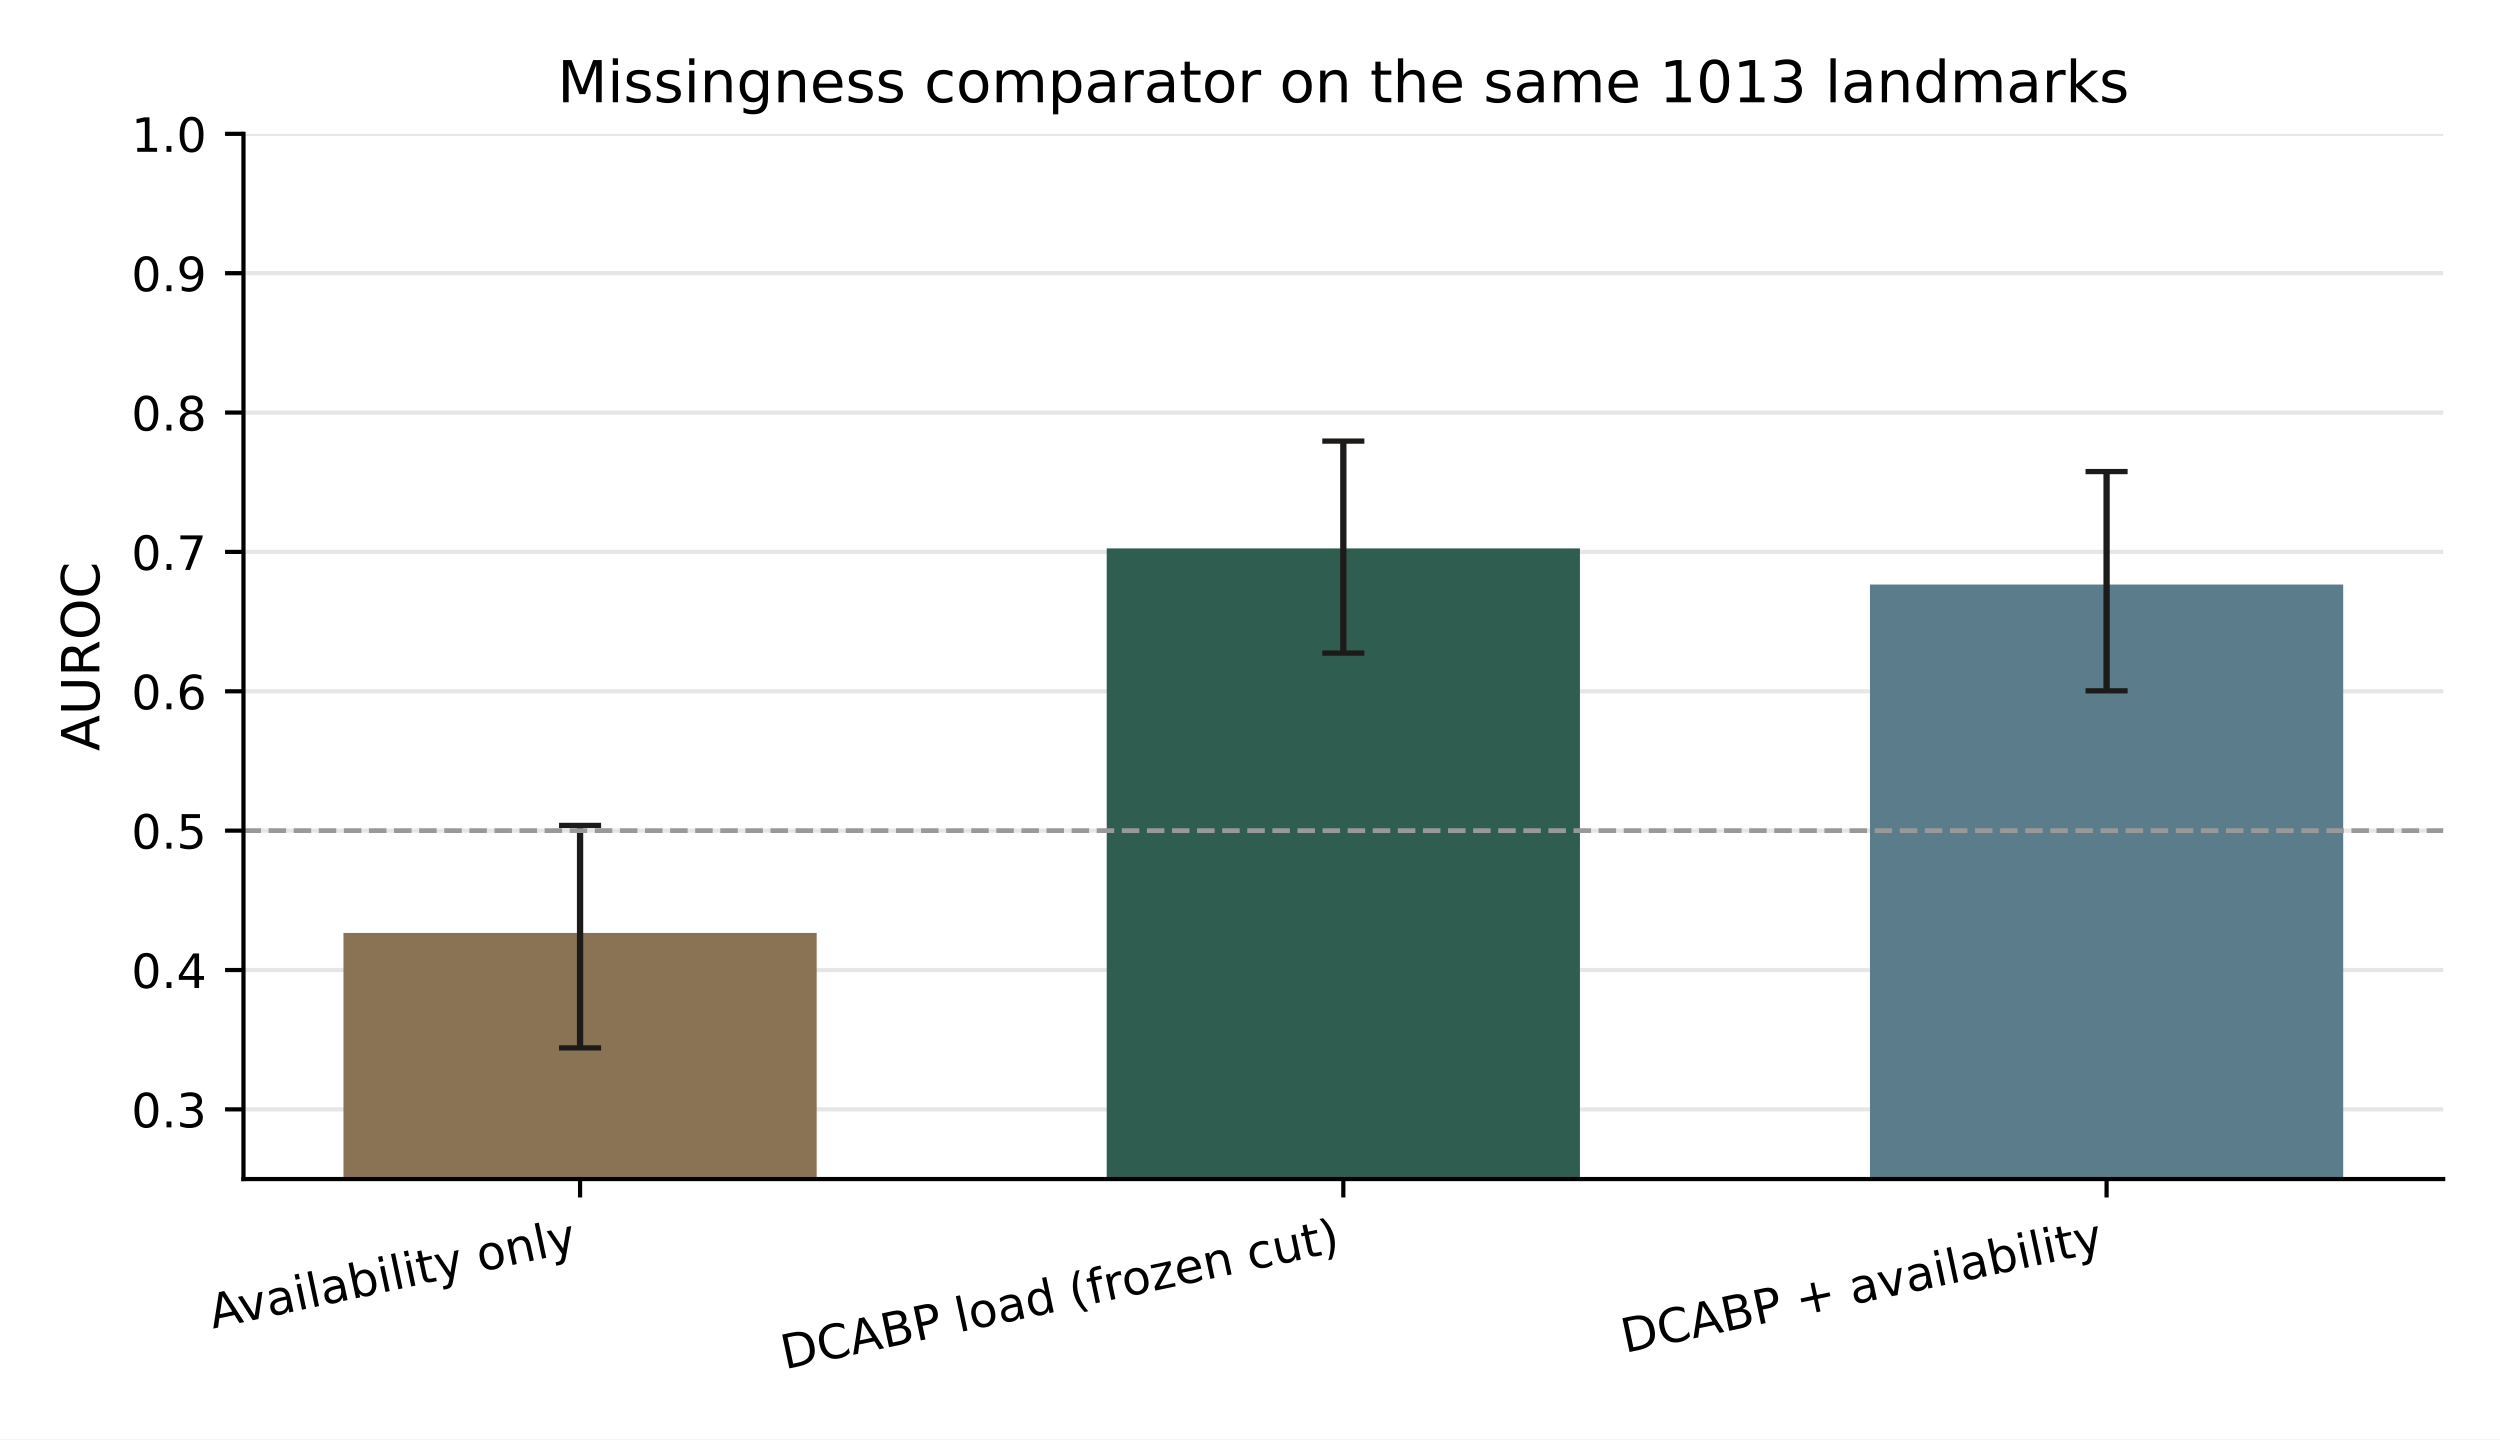
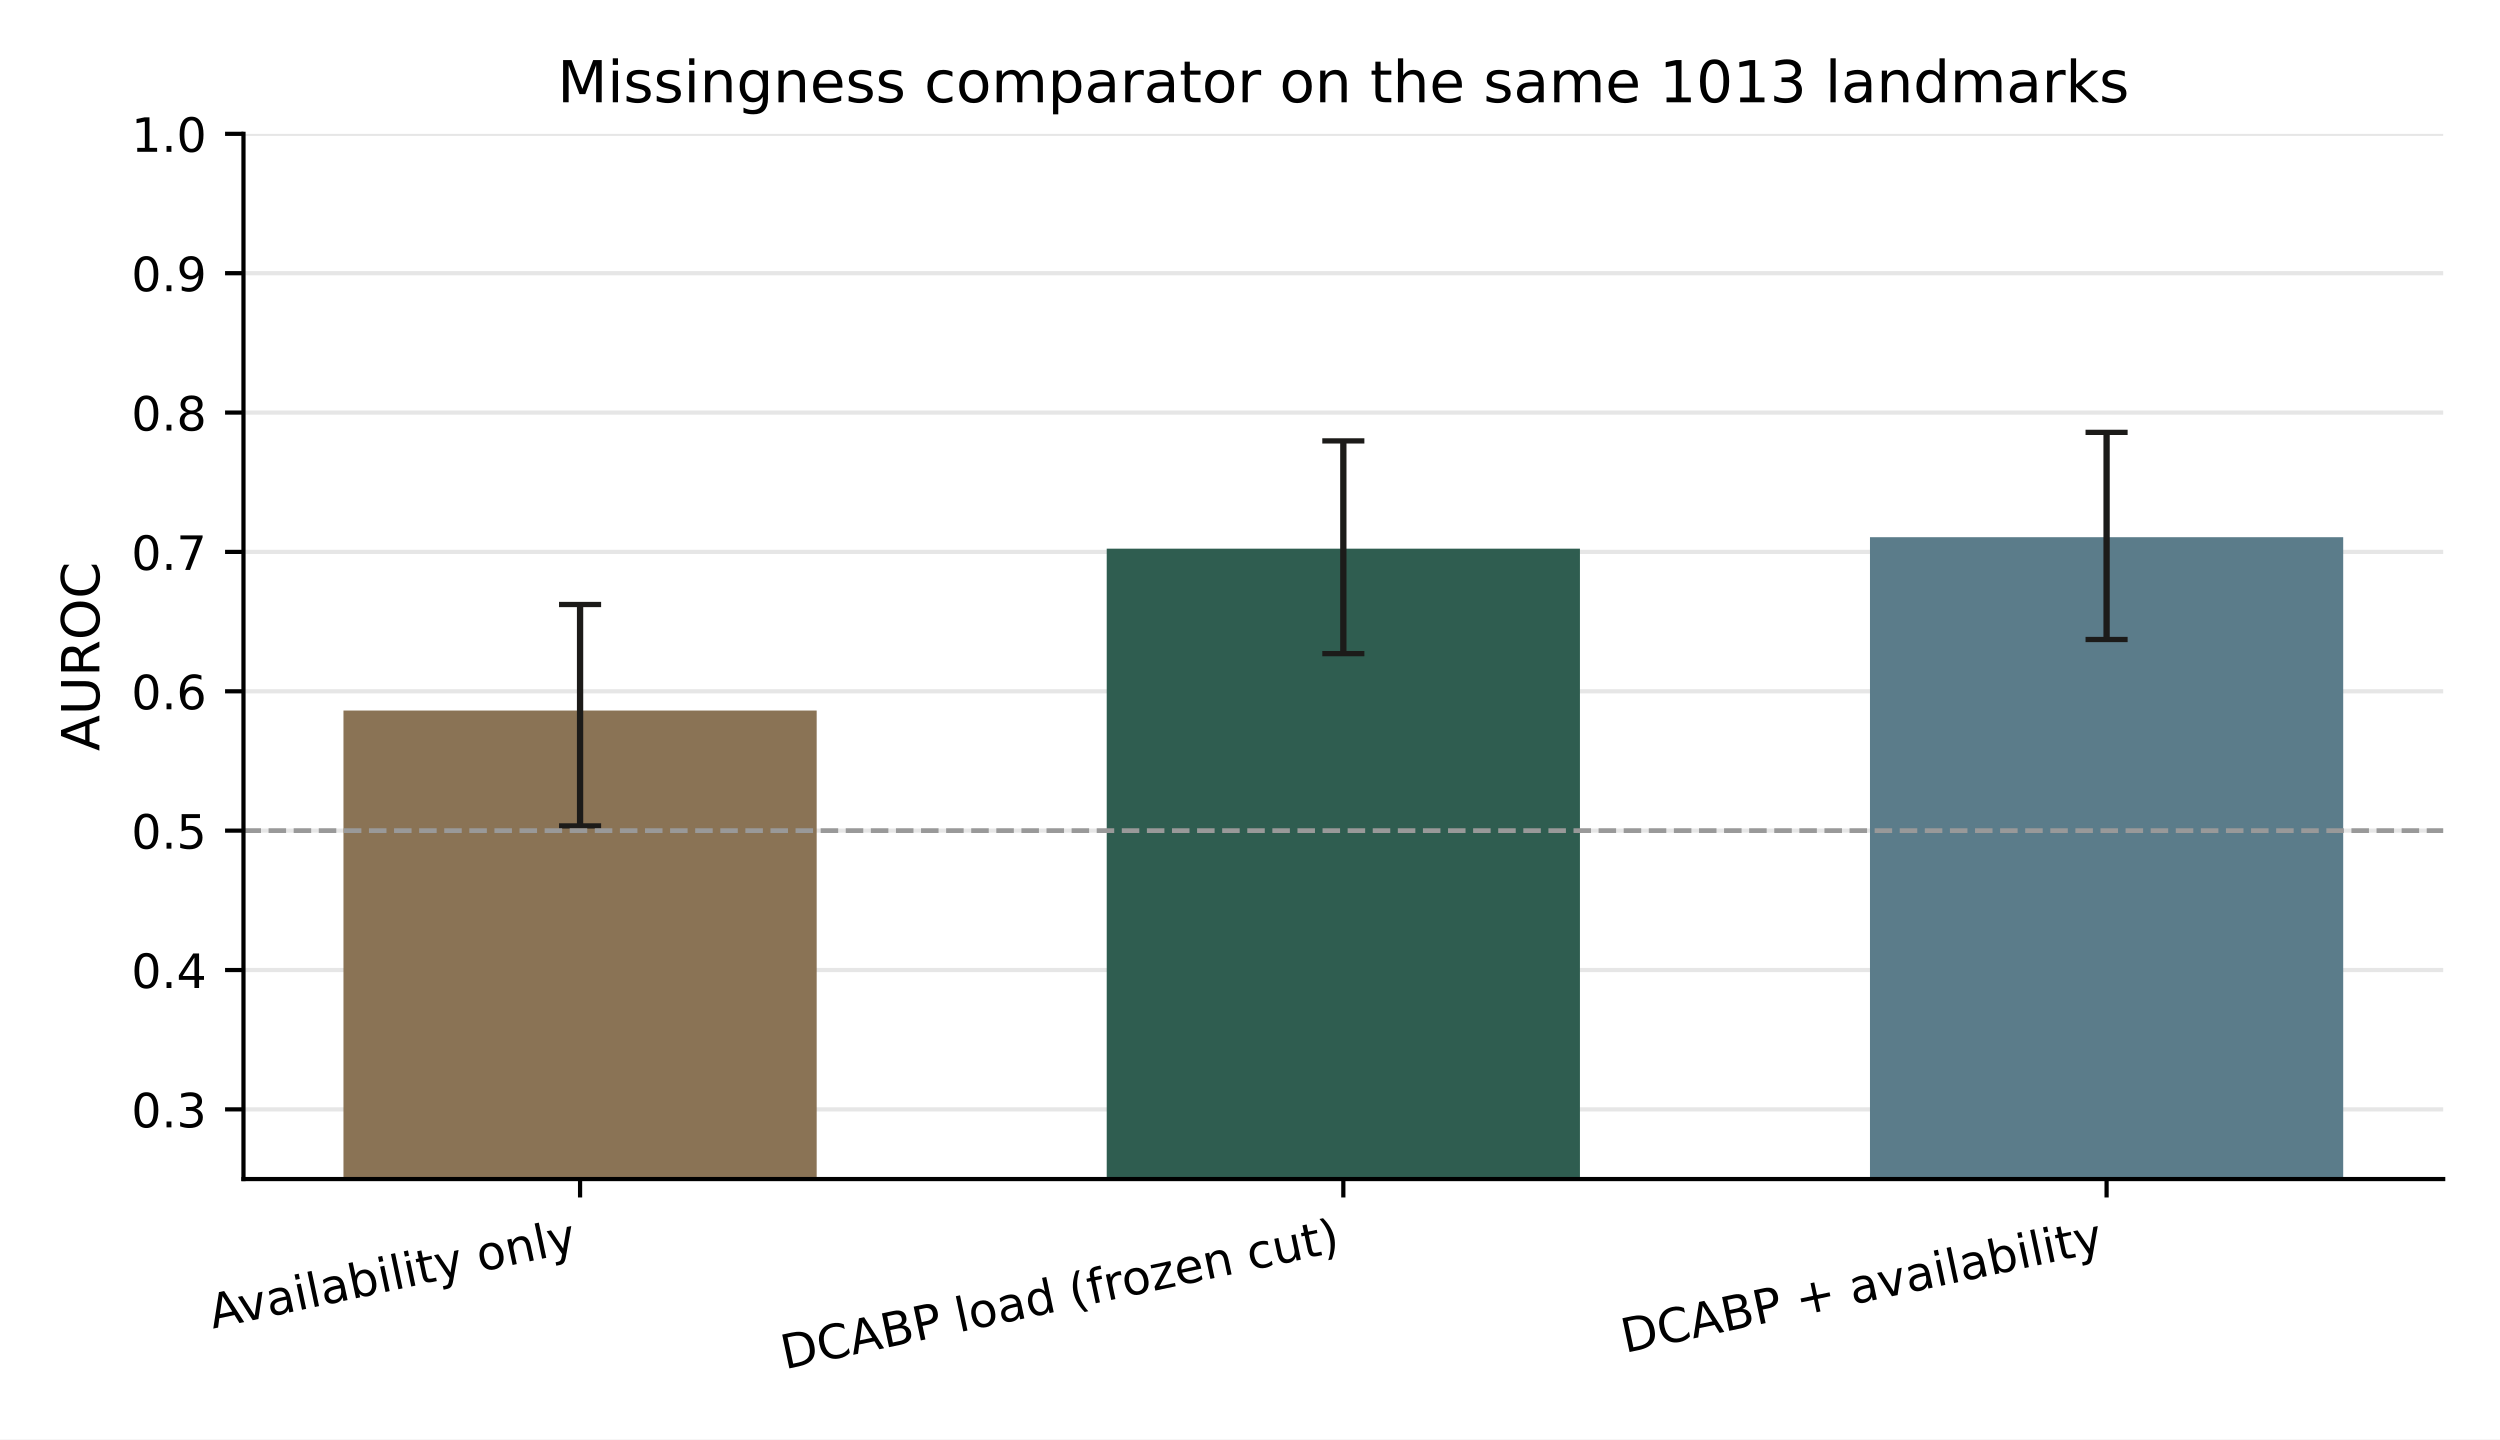
<svg xmlns="http://www.w3.org/2000/svg" xmlns:xlink="http://www.w3.org/1999/xlink" width="475.2pt" height="273.6pt" viewBox="0 0 475.2 273.6" version="1.1">
  <defs>
    <style type="text/css">*{stroke-linejoin: round; stroke-linecap: butt}</style>
  </defs>
  <g id="figure_1">
    <g id="patch_1">
      <path d="M 0 273.6  L 475.2 273.6  L 475.2 0  L 0 0  z " style="fill: #ffffff" />
    </g>
    <g id="axes_1">
      <g id="patch_2">
        <path d="M 46.28 224.115  L 464.4 224.115  L 464.4 25.44  L 46.28 25.44  z " style="fill: #ffffff" />
      </g>
      <g id="matplotlib.axis_1">
        <g id="xtick_1">
          <g id="line2d_1">
            <defs>
-               <path id="mef986b936f" d="M 0 0  L 0 3.5  " style="stroke: #000000; stroke-width: 0.8" />
+               <path id="mbcced1a63d" d="M 0 0  L 0 3.5  " style="stroke: #000000; stroke-width: 0.8" />
            </defs>
            <g>
-               <use xlink:href="#mef986b936f" x="110.26" y="224.115" style="stroke: #000000; stroke-width: 0.8" />
+               <use xlink:href="#mbcced1a63d" x="110.26" y="224.115" style="stroke: #000000; stroke-width: 0.8" />
            </g>
          </g>
          <g id="text_1">
            <g transform="translate(40.4678 252.5565) rotate(-12) scale(0.09 -0.09)">
              <defs>
                <path id="DejaVuSans-41" d="M 2188 4044  L 1331 1722  L 3047 1722  L 2188 4044  z M 1831 4666  L 2547 4666  L 4325 0  L 3669 0  L 3244 1197  L 1141 1197  L 716 0  L 50 0  L 1831 4666  z " transform="scale(0.015625)" />
                <path id="DejaVuSans-76" d="M 191 3500  L 800 3500  L 1894 563  L 2988 3500  L 3597 3500  L 2284 0  L 1503 0  L 191 3500  z " transform="scale(0.015625)" />
                <path id="DejaVuSans-61" d="M 2194 1759  Q 1497 1759 1228 1600  Q 959 1441 959 1056  Q 959 750 1161 570  Q 1363 391 1709 391  Q 2188 391 2477 730  Q 2766 1069 2766 1631  L 2766 1759  L 2194 1759  z M 3341 1997  L 3341 0  L 2766 0  L 2766 531  Q 2569 213 2275 61  Q 1981 -91 1556 -91  Q 1019 -91 701 211  Q 384 513 384 1019  Q 384 1609 779 1909  Q 1175 2209 1959 2209  L 2766 2209  L 2766 2266  Q 2766 2663 2505 2880  Q 2244 3097 1772 3097  Q 1472 3097 1187 3025  Q 903 2953 641 2809  L 641 3341  Q 956 3463 1253 3523  Q 1550 3584 1831 3584  Q 2591 3584 2966 3190  Q 3341 2797 3341 1997  z " transform="scale(0.015625)" />
                <path id="DejaVuSans-69" d="M 603 3500  L 1178 3500  L 1178 0  L 603 0  L 603 3500  z M 603 4863  L 1178 4863  L 1178 4134  L 603 4134  L 603 4863  z " transform="scale(0.015625)" />
                <path id="DejaVuSans-6c" d="M 603 4863  L 1178 4863  L 1178 0  L 603 0  L 603 4863  z " transform="scale(0.015625)" />
                <path id="DejaVuSans-62" d="M 3116 1747  Q 3116 2381 2855 2742  Q 2594 3103 2138 3103  Q 1681 3103 1420 2742  Q 1159 2381 1159 1747  Q 1159 1113 1420 752  Q 1681 391 2138 391  Q 2594 391 2855 752  Q 3116 1113 3116 1747  z M 1159 2969  Q 1341 3281 1617 3432  Q 1894 3584 2278 3584  Q 2916 3584 3314 3078  Q 3713 2572 3713 1747  Q 3713 922 3314 415  Q 2916 -91 2278 -91  Q 1894 -91 1617 61  Q 1341 213 1159 525  L 1159 0  L 581 0  L 581 4863  L 1159 4863  L 1159 2969  z " transform="scale(0.015625)" />
                <path id="DejaVuSans-74" d="M 1172 4494  L 1172 3500  L 2356 3500  L 2356 3053  L 1172 3053  L 1172 1153  Q 1172 725 1289 603  Q 1406 481 1766 481  L 2356 481  L 2356 0  L 1766 0  Q 1100 0 847 248  Q 594 497 594 1153  L 594 3053  L 172 3053  L 172 3500  L 594 3500  L 594 4494  L 1172 4494  z " transform="scale(0.015625)" />
                <path id="DejaVuSans-79" d="M 2059 -325  Q 1816 -950 1584 -1140  Q 1353 -1331 966 -1331  L 506 -1331  L 506 -850  L 844 -850  Q 1081 -850 1212 -737  Q 1344 -625 1503 -206  L 1606 56  L 191 3500  L 800 3500  L 1894 763  L 2988 3500  L 3597 3500  L 2059 -325  z " transform="scale(0.015625)" />
                <path id="DejaVuSans-20" transform="scale(0.015625)" />
                <path id="DejaVuSans-6f" d="M 1959 3097  Q 1497 3097 1228 2736  Q 959 2375 959 1747  Q 959 1119 1226 758  Q 1494 397 1959 397  Q 2419 397 2687 759  Q 2956 1122 2956 1747  Q 2956 2369 2687 2733  Q 2419 3097 1959 3097  z M 1959 3584  Q 2709 3584 3137 3096  Q 3566 2609 3566 1747  Q 3566 888 3137 398  Q 2709 -91 1959 -91  Q 1206 -91 779 398  Q 353 888 353 1747  Q 353 2609 779 3096  Q 1206 3584 1959 3584  z " transform="scale(0.015625)" />
                <path id="DejaVuSans-6e" d="M 3513 2113  L 3513 0  L 2938 0  L 2938 2094  Q 2938 2591 2744 2837  Q 2550 3084 2163 3084  Q 1697 3084 1428 2787  Q 1159 2491 1159 1978  L 1159 0  L 581 0  L 581 3500  L 1159 3500  L 1159 2956  Q 1366 3272 1645 3428  Q 1925 3584 2291 3584  Q 2894 3584 3203 3211  Q 3513 2838 3513 2113  z " transform="scale(0.015625)" />
              </defs>
              <use xlink:href="#DejaVuSans-41" />
              <use xlink:href="#DejaVuSans-76" transform="translate(62.5332 0)" />
              <use xlink:href="#DejaVuSans-61" transform="translate(121.7129 0)" />
              <use xlink:href="#DejaVuSans-69" transform="translate(182.9922 0)" />
              <use xlink:href="#DejaVuSans-6c" transform="translate(210.7754 0)" />
              <use xlink:href="#DejaVuSans-61" transform="translate(238.5586 0)" />
              <use xlink:href="#DejaVuSans-62" transform="translate(299.8379 0)" />
              <use xlink:href="#DejaVuSans-69" transform="translate(363.3145 0)" />
              <use xlink:href="#DejaVuSans-6c" transform="translate(391.0977 0)" />
              <use xlink:href="#DejaVuSans-69" transform="translate(418.8809 0)" />
              <use xlink:href="#DejaVuSans-74" transform="translate(446.6641 0)" />
              <use xlink:href="#DejaVuSans-79" transform="translate(485.873 0)" />
              <use xlink:href="#DejaVuSans-20" transform="translate(545.0527 0)" />
              <use xlink:href="#DejaVuSans-6f" transform="translate(576.8398 0)" />
              <use xlink:href="#DejaVuSans-6e" transform="translate(638.0215 0)" />
              <use xlink:href="#DejaVuSans-6c" transform="translate(701.4004 0)" />
              <use xlink:href="#DejaVuSans-79" transform="translate(729.1836 0)" />
            </g>
          </g>
        </g>
        <g id="xtick_2">
          <g id="line2d_2">
            <g>
-               <use xlink:href="#mef986b936f" x="255.34" y="224.115" style="stroke: #000000; stroke-width: 0.8" />
+               <use xlink:href="#mbcced1a63d" x="255.34" y="224.115" style="stroke: #000000; stroke-width: 0.8" />
            </g>
          </g>
          <g id="text_2">
            <g transform="translate(149.183 260.286) rotate(-12) scale(0.09 -0.09)">
              <defs>
                <path id="DejaVuSans-44" d="M 1259 4147  L 1259 519  L 2022 519  Q 2988 519 3436 956  Q 3884 1394 3884 2338  Q 3884 3275 3436 3711  Q 2988 4147 2022 4147  L 1259 4147  z M 628 4666  L 1925 4666  Q 3281 4666 3915 4102  Q 4550 3538 4550 2338  Q 4550 1131 3912 565  Q 3275 0 1925 0  L 628 0  L 628 4666  z " transform="scale(0.015625)" />
                <path id="DejaVuSans-43" d="M 4122 4306  L 4122 3641  Q 3803 3938 3442 4084  Q 3081 4231 2675 4231  Q 1875 4231 1450 3742  Q 1025 3253 1025 2328  Q 1025 1406 1450 917  Q 1875 428 2675 428  Q 3081 428 3442 575  Q 3803 722 4122 1019  L 4122 359  Q 3791 134 3420 21  Q 3050 -91 2638 -91  Q 1578 -91 968 557  Q 359 1206 359 2328  Q 359 3453 968 4101  Q 1578 4750 2638 4750  Q 3056 4750 3426 4639  Q 3797 4528 4122 4306  z " transform="scale(0.015625)" />
                <path id="DejaVuSans-42" d="M 1259 2228  L 1259 519  L 2272 519  Q 2781 519 3026 730  Q 3272 941 3272 1375  Q 3272 1813 3026 2020  Q 2781 2228 2272 2228  L 1259 2228  z M 1259 4147  L 1259 2741  L 2194 2741  Q 2656 2741 2882 2914  Q 3109 3088 3109 3444  Q 3109 3797 2882 3972  Q 2656 4147 2194 4147  L 1259 4147  z M 628 4666  L 2241 4666  Q 2963 4666 3353 4366  Q 3744 4066 3744 3513  Q 3744 3084 3544 2831  Q 3344 2578 2956 2516  Q 3422 2416 3680 2098  Q 3938 1781 3938 1306  Q 3938 681 3513 340  Q 3088 0 2303 0  L 628 0  L 628 4666  z " transform="scale(0.015625)" />
                <path id="DejaVuSans-50" d="M 1259 4147  L 1259 2394  L 2053 2394  Q 2494 2394 2734 2622  Q 2975 2850 2975 3272  Q 2975 3691 2734 3919  Q 2494 4147 2053 4147  L 1259 4147  z M 628 4666  L 2053 4666  Q 2838 4666 3239 4311  Q 3641 3956 3641 3272  Q 3641 2581 3239 2228  Q 2838 1875 2053 1875  L 1259 1875  L 1259 0  L 628 0  L 628 4666  z " transform="scale(0.015625)" />
                <path id="DejaVuSans-64" d="M 2906 2969  L 2906 4863  L 3481 4863  L 3481 0  L 2906 0  L 2906 525  Q 2725 213 2448 61  Q 2172 -91 1784 -91  Q 1150 -91 751 415  Q 353 922 353 1747  Q 353 2572 751 3078  Q 1150 3584 1784 3584  Q 2172 3584 2448 3432  Q 2725 3281 2906 2969  z M 947 1747  Q 947 1113 1208 752  Q 1469 391 1925 391  Q 2381 391 2643 752  Q 2906 1113 2906 1747  Q 2906 2381 2643 2742  Q 2381 3103 1925 3103  Q 1469 3103 1208 2742  Q 947 2381 947 1747  z " transform="scale(0.015625)" />
                <path id="DejaVuSans-28" d="M 1984 4856  Q 1566 4138 1362 3434  Q 1159 2731 1159 2009  Q 1159 1288 1364 580  Q 1569 -128 1984 -844  L 1484 -844  Q 1016 -109 783 600  Q 550 1309 550 2009  Q 550 2706 781 3412  Q 1013 4119 1484 4856  L 1984 4856  z " transform="scale(0.015625)" />
                <path id="DejaVuSans-66" d="M 2375 4863  L 2375 4384  L 1825 4384  Q 1516 4384 1395 4259  Q 1275 4134 1275 3809  L 1275 3500  L 2222 3500  L 2222 3053  L 1275 3053  L 1275 0  L 697 0  L 697 3053  L 147 3053  L 147 3500  L 697 3500  L 697 3744  Q 697 4328 969 4595  Q 1241 4863 1831 4863  L 2375 4863  z " transform="scale(0.015625)" />
                <path id="DejaVuSans-72" d="M 2631 2963  Q 2534 3019 2420 3045  Q 2306 3072 2169 3072  Q 1681 3072 1420 2755  Q 1159 2438 1159 1844  L 1159 0  L 581 0  L 581 3500  L 1159 3500  L 1159 2956  Q 1341 3275 1631 3429  Q 1922 3584 2338 3584  Q 2397 3584 2469 3576  Q 2541 3569 2628 3553  L 2631 2963  z " transform="scale(0.015625)" />
                <path id="DejaVuSans-7a" d="M 353 3500  L 3084 3500  L 3084 2975  L 922 459  L 3084 459  L 3084 0  L 275 0  L 275 525  L 2438 3041  L 353 3041  L 353 3500  z " transform="scale(0.015625)" />
                <path id="DejaVuSans-65" d="M 3597 1894  L 3597 1613  L 953 1613  Q 991 1019 1311 708  Q 1631 397 2203 397  Q 2534 397 2845 478  Q 3156 559 3463 722  L 3463 178  Q 3153 47 2828 -22  Q 2503 -91 2169 -91  Q 1331 -91 842 396  Q 353 884 353 1716  Q 353 2575 817 3079  Q 1281 3584 2069 3584  Q 2775 3584 3186 3129  Q 3597 2675 3597 1894  z M 3022 2063  Q 3016 2534 2758 2815  Q 2500 3097 2075 3097  Q 1594 3097 1305 2825  Q 1016 2553 972 2059  L 3022 2063  z " transform="scale(0.015625)" />
                <path id="DejaVuSans-63" d="M 3122 3366  L 3122 2828  Q 2878 2963 2633 3030  Q 2388 3097 2138 3097  Q 1578 3097 1268 2742  Q 959 2388 959 1747  Q 959 1106 1268 751  Q 1578 397 2138 397  Q 2388 397 2633 464  Q 2878 531 3122 666  L 3122 134  Q 2881 22 2623 -34  Q 2366 -91 2075 -91  Q 1284 -91 818 406  Q 353 903 353 1747  Q 353 2603 823 3093  Q 1294 3584 2113 3584  Q 2378 3584 2631 3529  Q 2884 3475 3122 3366  z " transform="scale(0.015625)" />
                <path id="DejaVuSans-75" d="M 544 1381  L 544 3500  L 1119 3500  L 1119 1403  Q 1119 906 1312 657  Q 1506 409 1894 409  Q 2359 409 2629 706  Q 2900 1003 2900 1516  L 2900 3500  L 3475 3500  L 3475 0  L 2900 0  L 2900 538  Q 2691 219 2414 64  Q 2138 -91 1772 -91  Q 1169 -91 856 284  Q 544 659 544 1381  z M 1991 3584  L 1991 3584  z " transform="scale(0.015625)" />
                <path id="DejaVuSans-29" d="M 513 4856  L 1013 4856  Q 1481 4119 1714 3412  Q 1947 2706 1947 2009  Q 1947 1309 1714 600  Q 1481 -109 1013 -844  L 513 -844  Q 928 -128 1133 580  Q 1338 1288 1338 2009  Q 1338 2731 1133 3434  Q 928 4138 513 4856  z " transform="scale(0.015625)" />
              </defs>
              <use xlink:href="#DejaVuSans-44" />
              <use xlink:href="#DejaVuSans-43" transform="translate(77.00195 0)" />
              <use xlink:href="#DejaVuSans-41" transform="translate(146.8262 0)" />
              <use xlink:href="#DejaVuSans-42" transform="translate(215.2344 0)" />
              <use xlink:href="#DejaVuSans-50" transform="translate(283.8379 0)" />
              <use xlink:href="#DejaVuSans-20" transform="translate(344.1406 0)" />
              <use xlink:href="#DejaVuSans-6c" transform="translate(375.9277 0)" />
              <use xlink:href="#DejaVuSans-6f" transform="translate(403.7109 0)" />
              <use xlink:href="#DejaVuSans-61" transform="translate(464.8926 0)" />
              <use xlink:href="#DejaVuSans-64" transform="translate(526.1719 0)" />
              <use xlink:href="#DejaVuSans-20" transform="translate(589.6484 0)" />
              <use xlink:href="#DejaVuSans-28" transform="translate(621.4355 0)" />
              <use xlink:href="#DejaVuSans-66" transform="translate(660.4492 0)" />
              <use xlink:href="#DejaVuSans-72" transform="translate(695.6543 0)" />
              <use xlink:href="#DejaVuSans-6f" transform="translate(734.5176 0)" />
              <use xlink:href="#DejaVuSans-7a" transform="translate(795.6992 0)" />
              <use xlink:href="#DejaVuSans-65" transform="translate(848.1895 0)" />
              <use xlink:href="#DejaVuSans-6e" transform="translate(909.7129 0)" />
              <use xlink:href="#DejaVuSans-20" transform="translate(973.0918 0)" />
              <use xlink:href="#DejaVuSans-63" transform="translate(1004.879 0)" />
              <use xlink:href="#DejaVuSans-75" transform="translate(1059.859 0)" />
              <use xlink:href="#DejaVuSans-74" transform="translate(1123.238 0)" />
              <use xlink:href="#DejaVuSans-29" transform="translate(1162.447 0)" />
            </g>
          </g>
        </g>
        <g id="xtick_3">
          <g id="line2d_3">
            <g>
-               <use xlink:href="#mef986b936f" x="400.42" y="224.115" style="stroke: #000000; stroke-width: 0.8" />
+               <use xlink:href="#mbcced1a63d" x="400.42" y="224.115" style="stroke: #000000; stroke-width: 0.8" />
            </g>
          </g>
          <g id="text_3">
            <g transform="translate(308.8887 257.1772) rotate(-12) scale(0.09 -0.09)">
              <defs>
                <path id="DejaVuSans-2b" d="M 2944 4013  L 2944 2272  L 4684 2272  L 4684 1741  L 2944 1741  L 2944 0  L 2419 0  L 2419 1741  L 678 1741  L 678 2272  L 2419 2272  L 2419 4013  L 2944 4013  z " transform="scale(0.015625)" />
              </defs>
              <use xlink:href="#DejaVuSans-44" />
              <use xlink:href="#DejaVuSans-43" transform="translate(77.00195 0)" />
              <use xlink:href="#DejaVuSans-41" transform="translate(146.8262 0)" />
              <use xlink:href="#DejaVuSans-42" transform="translate(215.2344 0)" />
              <use xlink:href="#DejaVuSans-50" transform="translate(283.8379 0)" />
              <use xlink:href="#DejaVuSans-20" transform="translate(344.1406 0)" />
              <use xlink:href="#DejaVuSans-2b" transform="translate(375.9277 0)" />
              <use xlink:href="#DejaVuSans-20" transform="translate(459.7168 0)" />
              <use xlink:href="#DejaVuSans-61" transform="translate(491.5039 0)" />
              <use xlink:href="#DejaVuSans-76" transform="translate(552.7832 0)" />
              <use xlink:href="#DejaVuSans-61" transform="translate(611.9629 0)" />
              <use xlink:href="#DejaVuSans-69" transform="translate(673.2422 0)" />
              <use xlink:href="#DejaVuSans-6c" transform="translate(701.0254 0)" />
              <use xlink:href="#DejaVuSans-61" transform="translate(728.8086 0)" />
              <use xlink:href="#DejaVuSans-62" transform="translate(790.0879 0)" />
              <use xlink:href="#DejaVuSans-69" transform="translate(853.5645 0)" />
              <use xlink:href="#DejaVuSans-6c" transform="translate(881.3477 0)" />
              <use xlink:href="#DejaVuSans-69" transform="translate(909.1309 0)" />
              <use xlink:href="#DejaVuSans-74" transform="translate(936.9141 0)" />
              <use xlink:href="#DejaVuSans-79" transform="translate(976.123 0)" />
            </g>
          </g>
        </g>
      </g>
      <g id="matplotlib.axis_2">
        <g id="ytick_1">
          <g id="line2d_4">
-             <path d="M 46.28 210.87  L 464.4 210.87  " clip-path="url(#pa4e418e04e)" style="fill: none; stroke: #e6e6e6; stroke-width: 0.8; stroke-linecap: square" />
+             <path d="M 46.28 210.87  L 464.4 210.87  " clip-path="url(#p98aa613fd9)" style="fill: none; stroke: #e6e6e6; stroke-width: 0.8; stroke-linecap: square" />
          </g>
          <g id="line2d_5">
            <defs>
-               <path id="m4c06f93ea9" d="M 0 0  L -3.5 0  " style="stroke: #000000; stroke-width: 0.8" />
+               <path id="m51a09135ee" d="M 0 0  L -3.5 0  " style="stroke: #000000; stroke-width: 0.8" />
            </defs>
            <g>
-               <use xlink:href="#m4c06f93ea9" x="46.28" y="210.87" style="stroke: #000000; stroke-width: 0.8" />
+               <use xlink:href="#m51a09135ee" x="46.28" y="210.87" style="stroke: #000000; stroke-width: 0.8" />
            </g>
          </g>
          <g id="text_4">
            <g transform="translate(24.96719 214.2895) scale(0.09 -0.09)">
              <defs>
                <path id="DejaVuSans-30" d="M 2034 4250  Q 1547 4250 1301 3770  Q 1056 3291 1056 2328  Q 1056 1369 1301 889  Q 1547 409 2034 409  Q 2525 409 2770 889  Q 3016 1369 3016 2328  Q 3016 3291 2770 3770  Q 2525 4250 2034 4250  z M 2034 4750  Q 2819 4750 3233 4129  Q 3647 3509 3647 2328  Q 3647 1150 3233 529  Q 2819 -91 2034 -91  Q 1250 -91 836 529  Q 422 1150 422 2328  Q 422 3509 836 4129  Q 1250 4750 2034 4750  z " transform="scale(0.015625)" />
                <path id="DejaVuSans-2e" d="M 684 794  L 1344 794  L 1344 0  L 684 0  L 684 794  z " transform="scale(0.015625)" />
                <path id="DejaVuSans-33" d="M 2597 2516  Q 3050 2419 3304 2112  Q 3559 1806 3559 1356  Q 3559 666 3084 287  Q 2609 -91 1734 -91  Q 1441 -91 1130 -33  Q 819 25 488 141  L 488 750  Q 750 597 1062 519  Q 1375 441 1716 441  Q 2309 441 2620 675  Q 2931 909 2931 1356  Q 2931 1769 2642 2001  Q 2353 2234 1838 2234  L 1294 2234  L 1294 2753  L 1863 2753  Q 2328 2753 2575 2939  Q 2822 3125 2822 3475  Q 2822 3834 2567 4026  Q 2313 4219 1838 4219  Q 1578 4219 1281 4162  Q 984 4106 628 3988  L 628 4550  Q 988 4650 1302 4700  Q 1616 4750 1894 4750  Q 2613 4750 3031 4423  Q 3450 4097 3450 3541  Q 3450 3153 3228 2886  Q 3006 2619 2597 2516  z " transform="scale(0.015625)" />
              </defs>
              <use xlink:href="#DejaVuSans-30" />
              <use xlink:href="#DejaVuSans-2e" transform="translate(63.62305 0)" />
              <use xlink:href="#DejaVuSans-33" transform="translate(95.41016 0)" />
            </g>
          </g>
        </g>
        <g id="ytick_2">
          <g id="line2d_6">
-             <path d="M 46.28 184.38  L 464.4 184.38  " clip-path="url(#pa4e418e04e)" style="fill: none; stroke: #e6e6e6; stroke-width: 0.8; stroke-linecap: square" />
+             <path d="M 46.28 184.38  L 464.4 184.38  " clip-path="url(#p98aa613fd9)" style="fill: none; stroke: #e6e6e6; stroke-width: 0.8; stroke-linecap: square" />
          </g>
          <g id="line2d_7">
            <g>
-               <use xlink:href="#m4c06f93ea9" x="46.28" y="184.38" style="stroke: #000000; stroke-width: 0.8" />
+               <use xlink:href="#m51a09135ee" x="46.28" y="184.38" style="stroke: #000000; stroke-width: 0.8" />
            </g>
          </g>
          <g id="text_5">
            <g transform="translate(24.96719 187.7995) scale(0.09 -0.09)">
              <defs>
                <path id="DejaVuSans-34" d="M 2419 4116  L 825 1625  L 2419 1625  L 2419 4116  z M 2253 4666  L 3047 4666  L 3047 1625  L 3713 1625  L 3713 1100  L 3047 1100  L 3047 0  L 2419 0  L 2419 1100  L 313 1100  L 313 1709  L 2253 4666  z " transform="scale(0.015625)" />
              </defs>
              <use xlink:href="#DejaVuSans-30" />
              <use xlink:href="#DejaVuSans-2e" transform="translate(63.62305 0)" />
              <use xlink:href="#DejaVuSans-34" transform="translate(95.41016 0)" />
            </g>
          </g>
        </g>
        <g id="ytick_3">
          <g id="line2d_8">
-             <path d="M 46.28 157.89  L 464.4 157.89  " clip-path="url(#pa4e418e04e)" style="fill: none; stroke: #e6e6e6; stroke-width: 0.8; stroke-linecap: square" />
+             <path d="M 46.28 157.89  L 464.4 157.89  " clip-path="url(#p98aa613fd9)" style="fill: none; stroke: #e6e6e6; stroke-width: 0.8; stroke-linecap: square" />
          </g>
          <g id="line2d_9">
            <g>
-               <use xlink:href="#m4c06f93ea9" x="46.28" y="157.89" style="stroke: #000000; stroke-width: 0.8" />
+               <use xlink:href="#m51a09135ee" x="46.28" y="157.89" style="stroke: #000000; stroke-width: 0.8" />
            </g>
          </g>
          <g id="text_6">
            <g transform="translate(24.96719 161.3094) scale(0.09 -0.09)">
              <defs>
                <path id="DejaVuSans-35" d="M 691 4666  L 3169 4666  L 3169 4134  L 1269 4134  L 1269 2991  Q 1406 3038 1543 3061  Q 1681 3084 1819 3084  Q 2600 3084 3056 2656  Q 3513 2228 3513 1497  Q 3513 744 3044 326  Q 2575 -91 1722 -91  Q 1428 -91 1123 -41  Q 819 9 494 109  L 494 744  Q 775 591 1075 516  Q 1375 441 1709 441  Q 2250 441 2565 725  Q 2881 1009 2881 1497  Q 2881 1984 2565 2268  Q 2250 2553 1709 2553  Q 1456 2553 1204 2497  Q 953 2441 691 2322  L 691 4666  z " transform="scale(0.015625)" />
              </defs>
              <use xlink:href="#DejaVuSans-30" />
              <use xlink:href="#DejaVuSans-2e" transform="translate(63.62305 0)" />
              <use xlink:href="#DejaVuSans-35" transform="translate(95.41016 0)" />
            </g>
          </g>
        </g>
        <g id="ytick_4">
          <g id="line2d_10">
-             <path d="M 46.28 131.4  L 464.4 131.4  " clip-path="url(#pa4e418e04e)" style="fill: none; stroke: #e6e6e6; stroke-width: 0.8; stroke-linecap: square" />
+             <path d="M 46.28 131.4  L 464.4 131.4  " clip-path="url(#p98aa613fd9)" style="fill: none; stroke: #e6e6e6; stroke-width: 0.8; stroke-linecap: square" />
          </g>
          <g id="line2d_11">
            <g>
-               <use xlink:href="#m4c06f93ea9" x="46.28" y="131.4" style="stroke: #000000; stroke-width: 0.8" />
+               <use xlink:href="#m51a09135ee" x="46.28" y="131.4" style="stroke: #000000; stroke-width: 0.8" />
            </g>
          </g>
          <g id="text_7">
            <g transform="translate(24.96719 134.8194) scale(0.09 -0.09)">
              <defs>
                <path id="DejaVuSans-36" d="M 2113 2584  Q 1688 2584 1439 2293  Q 1191 2003 1191 1497  Q 1191 994 1439 701  Q 1688 409 2113 409  Q 2538 409 2786 701  Q 3034 994 3034 1497  Q 3034 2003 2786 2293  Q 2538 2584 2113 2584  z M 3366 4563  L 3366 3988  Q 3128 4100 2886 4159  Q 2644 4219 2406 4219  Q 1781 4219 1451 3797  Q 1122 3375 1075 2522  Q 1259 2794 1537 2939  Q 1816 3084 2150 3084  Q 2853 3084 3261 2657  Q 3669 2231 3669 1497  Q 3669 778 3244 343  Q 2819 -91 2113 -91  Q 1303 -91 875 529  Q 447 1150 447 2328  Q 447 3434 972 4092  Q 1497 4750 2381 4750  Q 2619 4750 2861 4703  Q 3103 4656 3366 4563  z " transform="scale(0.015625)" />
              </defs>
              <use xlink:href="#DejaVuSans-30" />
              <use xlink:href="#DejaVuSans-2e" transform="translate(63.62305 0)" />
              <use xlink:href="#DejaVuSans-36" transform="translate(95.41016 0)" />
            </g>
          </g>
        </g>
        <g id="ytick_5">
          <g id="line2d_12">
-             <path d="M 46.28 104.91  L 464.4 104.91  " clip-path="url(#pa4e418e04e)" style="fill: none; stroke: #e6e6e6; stroke-width: 0.8; stroke-linecap: square" />
+             <path d="M 46.28 104.91  L 464.4 104.91  " clip-path="url(#p98aa613fd9)" style="fill: none; stroke: #e6e6e6; stroke-width: 0.8; stroke-linecap: square" />
          </g>
          <g id="line2d_13">
            <g>
-               <use xlink:href="#m4c06f93ea9" x="46.28" y="104.91" style="stroke: #000000; stroke-width: 0.8" />
+               <use xlink:href="#m51a09135ee" x="46.28" y="104.91" style="stroke: #000000; stroke-width: 0.8" />
            </g>
          </g>
          <g id="text_8">
            <g transform="translate(24.96719 108.3294) scale(0.09 -0.09)">
              <defs>
                <path id="DejaVuSans-37" d="M 525 4666  L 3525 4666  L 3525 4397  L 1831 0  L 1172 0  L 2766 4134  L 525 4134  L 525 4666  z " transform="scale(0.015625)" />
              </defs>
              <use xlink:href="#DejaVuSans-30" />
              <use xlink:href="#DejaVuSans-2e" transform="translate(63.62305 0)" />
              <use xlink:href="#DejaVuSans-37" transform="translate(95.41016 0)" />
            </g>
          </g>
        </g>
        <g id="ytick_6">
          <g id="line2d_14">
-             <path d="M 46.28 78.42  L 464.4 78.42  " clip-path="url(#pa4e418e04e)" style="fill: none; stroke: #e6e6e6; stroke-width: 0.8; stroke-linecap: square" />
+             <path d="M 46.28 78.42  L 464.4 78.42  " clip-path="url(#p98aa613fd9)" style="fill: none; stroke: #e6e6e6; stroke-width: 0.8; stroke-linecap: square" />
          </g>
          <g id="line2d_15">
            <g>
-               <use xlink:href="#m4c06f93ea9" x="46.28" y="78.42" style="stroke: #000000; stroke-width: 0.8" />
+               <use xlink:href="#m51a09135ee" x="46.28" y="78.42" style="stroke: #000000; stroke-width: 0.8" />
            </g>
          </g>
          <g id="text_9">
            <g transform="translate(24.96719 81.83936) scale(0.09 -0.09)">
              <defs>
                <path id="DejaVuSans-38" d="M 2034 2216  Q 1584 2216 1326 1975  Q 1069 1734 1069 1313  Q 1069 891 1326 650  Q 1584 409 2034 409  Q 2484 409 2743 651  Q 3003 894 3003 1313  Q 3003 1734 2745 1975  Q 2488 2216 2034 2216  z M 1403 2484  Q 997 2584 770 2862  Q 544 3141 544 3541  Q 544 4100 942 4425  Q 1341 4750 2034 4750  Q 2731 4750 3128 4425  Q 3525 4100 3525 3541  Q 3525 3141 3298 2862  Q 3072 2584 2669 2484  Q 3125 2378 3379 2068  Q 3634 1759 3634 1313  Q 3634 634 3220 271  Q 2806 -91 2034 -91  Q 1263 -91 848 271  Q 434 634 434 1313  Q 434 1759 690 2068  Q 947 2378 1403 2484  z M 1172 3481  Q 1172 3119 1398 2916  Q 1625 2713 2034 2713  Q 2441 2713 2670 2916  Q 2900 3119 2900 3481  Q 2900 3844 2670 4047  Q 2441 4250 2034 4250  Q 1625 4250 1398 4047  Q 1172 3844 1172 3481  z " transform="scale(0.015625)" />
              </defs>
              <use xlink:href="#DejaVuSans-30" />
              <use xlink:href="#DejaVuSans-2e" transform="translate(63.62305 0)" />
              <use xlink:href="#DejaVuSans-38" transform="translate(95.41016 0)" />
            </g>
          </g>
        </g>
        <g id="ytick_7">
          <g id="line2d_16">
-             <path d="M 46.28 51.93  L 464.4 51.93  " clip-path="url(#pa4e418e04e)" style="fill: none; stroke: #e6e6e6; stroke-width: 0.8; stroke-linecap: square" />
+             <path d="M 46.28 51.93  L 464.4 51.93  " clip-path="url(#p98aa613fd9)" style="fill: none; stroke: #e6e6e6; stroke-width: 0.8; stroke-linecap: square" />
          </g>
          <g id="line2d_17">
            <g>
-               <use xlink:href="#m4c06f93ea9" x="46.28" y="51.93" style="stroke: #000000; stroke-width: 0.8" />
+               <use xlink:href="#m51a09135ee" x="46.28" y="51.93" style="stroke: #000000; stroke-width: 0.8" />
            </g>
          </g>
          <g id="text_10">
            <g transform="translate(24.96719 55.34933) scale(0.09 -0.09)">
              <defs>
                <path id="DejaVuSans-39" d="M 703 97  L 703 672  Q 941 559 1184 500  Q 1428 441 1663 441  Q 2288 441 2617 861  Q 2947 1281 2994 2138  Q 2813 1869 2534 1725  Q 2256 1581 1919 1581  Q 1219 1581 811 2004  Q 403 2428 403 3163  Q 403 3881 828 4315  Q 1253 4750 1959 4750  Q 2769 4750 3195 4129  Q 3622 3509 3622 2328  Q 3622 1225 3098 567  Q 2575 -91 1691 -91  Q 1453 -91 1209 -44  Q 966 3 703 97  z M 1959 2075  Q 2384 2075 2632 2365  Q 2881 2656 2881 3163  Q 2881 3666 2632 3958  Q 2384 4250 1959 4250  Q 1534 4250 1286 3958  Q 1038 3666 1038 3163  Q 1038 2656 1286 2365  Q 1534 2075 1959 2075  z " transform="scale(0.015625)" />
              </defs>
              <use xlink:href="#DejaVuSans-30" />
              <use xlink:href="#DejaVuSans-2e" transform="translate(63.62305 0)" />
              <use xlink:href="#DejaVuSans-39" transform="translate(95.41016 0)" />
            </g>
          </g>
        </g>
        <g id="ytick_8">
          <g id="line2d_18">
-             <path d="M 46.28 25.44  L 464.4 25.44  " clip-path="url(#pa4e418e04e)" style="fill: none; stroke: #e6e6e6; stroke-width: 0.8; stroke-linecap: square" />
+             <path d="M 46.28 25.44  L 464.4 25.44  " clip-path="url(#p98aa613fd9)" style="fill: none; stroke: #e6e6e6; stroke-width: 0.8; stroke-linecap: square" />
          </g>
          <g id="line2d_19">
            <g>
-               <use xlink:href="#m4c06f93ea9" x="46.28" y="25.44" style="stroke: #000000; stroke-width: 0.8" />
+               <use xlink:href="#m51a09135ee" x="46.28" y="25.44" style="stroke: #000000; stroke-width: 0.8" />
            </g>
          </g>
          <g id="text_11">
            <g transform="translate(24.96719 28.8593) scale(0.09 -0.09)">
              <defs>
                <path id="DejaVuSans-31" d="M 794 531  L 1825 531  L 1825 4091  L 703 3866  L 703 4441  L 1819 4666  L 2450 4666  L 2450 531  L 3481 531  L 3481 0  L 794 0  L 794 531  z " transform="scale(0.015625)" />
              </defs>
              <use xlink:href="#DejaVuSans-31" />
              <use xlink:href="#DejaVuSans-2e" transform="translate(63.62305 0)" />
              <use xlink:href="#DejaVuSans-30" transform="translate(95.41016 0)" />
            </g>
          </g>
        </g>
        <g id="text_12">
          <g transform="translate(18.8875 142.7589) rotate(-90) scale(0.1 -0.1)">
            <defs>
              <path id="DejaVuSans-55" d="M 556 4666  L 1191 4666  L 1191 1831  Q 1191 1081 1462 751  Q 1734 422 2344 422  Q 2950 422 3222 751  Q 3494 1081 3494 1831  L 3494 4666  L 4128 4666  L 4128 1753  Q 4128 841 3676 375  Q 3225 -91 2344 -91  Q 1459 -91 1007 375  Q 556 841 556 1753  L 556 4666  z " transform="scale(0.015625)" />
              <path id="DejaVuSans-52" d="M 2841 2188  Q 3044 2119 3236 1894  Q 3428 1669 3622 1275  L 4263 0  L 3584 0  L 2988 1197  Q 2756 1666 2539 1819  Q 2322 1972 1947 1972  L 1259 1972  L 1259 0  L 628 0  L 628 4666  L 2053 4666  Q 2853 4666 3247 4331  Q 3641 3997 3641 3322  Q 3641 2881 3436 2590  Q 3231 2300 2841 2188  z M 1259 4147  L 1259 2491  L 2053 2491  Q 2509 2491 2742 2702  Q 2975 2913 2975 3322  Q 2975 3731 2742 3939  Q 2509 4147 2053 4147  L 1259 4147  z " transform="scale(0.015625)" />
              <path id="DejaVuSans-4f" d="M 2522 4238  Q 1834 4238 1429 3725  Q 1025 3213 1025 2328  Q 1025 1447 1429 934  Q 1834 422 2522 422  Q 3209 422 3611 934  Q 4013 1447 4013 2328  Q 4013 3213 3611 3725  Q 3209 4238 2522 4238  z M 2522 4750  Q 3503 4750 4090 4092  Q 4678 3434 4678 2328  Q 4678 1225 4090 567  Q 3503 -91 2522 -91  Q 1538 -91 948 565  Q 359 1222 359 2328  Q 359 3434 948 4092  Q 1538 4750 2522 4750  z " transform="scale(0.015625)" />
            </defs>
            <use xlink:href="#DejaVuSans-41" />
            <use xlink:href="#DejaVuSans-55" transform="translate(68.4082 0)" />
            <use xlink:href="#DejaVuSans-52" transform="translate(141.6016 0)" />
            <use xlink:href="#DejaVuSans-4f" transform="translate(211.084 0)" />
            <use xlink:href="#DejaVuSans-43" transform="translate(289.7949 0)" />
          </g>
        </g>
      </g>
      <g id="patch_3">
-         <path d="M 65.285 290.34  L 155.235 290.34  L 155.235 177.332  L 65.285 177.332  z " clip-path="url(#pa4e418e04e)" style="fill: #8a7355" />
+         <path d="M 65.285 290.34  L 155.235 290.34  L 155.235 135.059  L 65.285 135.059  z " clip-path="url(#p98aa613fd9)" style="fill: #8a7355" />
      </g>
      <g id="patch_4">
-         <path d="M 210.365 290.34  L 300.315 290.34  L 300.315 104.241  L 210.365 104.241  z " clip-path="url(#pa4e418e04e)" style="fill: #2f5d50" />
+         <path d="M 210.365 290.34  L 300.315 290.34  L 300.315 104.293  L 210.365 104.293  z " clip-path="url(#p98aa613fd9)" style="fill: #2f5d50" />
      </g>
      <g id="patch_5">
-         <path d="M 355.445 290.34  L 445.395 290.34  L 445.395 111.103  L 355.445 111.103  z " clip-path="url(#pa4e418e04e)" style="fill: #5b7c8a" />
+         <path d="M 355.445 290.34  L 445.395 290.34  L 445.395 102.111  L 355.445 102.111  z " clip-path="url(#p98aa613fd9)" style="fill: #5b7c8a" />
      </g>
      <g id="LineCollection_1">
-         <path d="M 110.26 199.185  L 110.26 156.9  " clip-path="url(#pa4e418e04e)" style="fill: none; stroke: #1c1b19; stroke-width: 1.2" />
-         <path d="M 255.34 124.136  L 255.34 83.849  " clip-path="url(#pa4e418e04e)" style="fill: none; stroke: #1c1b19; stroke-width: 1.2" />
-         <path d="M 400.42 131.312  L 400.42 89.639  " clip-path="url(#pa4e418e04e)" style="fill: none; stroke: #1c1b19; stroke-width: 1.2" />
+         <path d="M 110.26 156.986  L 110.26 114.901  " clip-path="url(#p98aa613fd9)" style="fill: none; stroke: #1c1b19; stroke-width: 1.2" />
+         <path d="M 255.34 124.239  L 255.34 83.804  " clip-path="url(#p98aa613fd9)" style="fill: none; stroke: #1c1b19; stroke-width: 1.2" />
+         <path d="M 400.42 121.555  L 400.42 82.185  " clip-path="url(#p98aa613fd9)" style="fill: none; stroke: #1c1b19; stroke-width: 1.2" />
      </g>
      <g id="line2d_20">
        <defs>
-           <path id="md9a432d14f" d="M 4 0  L -4 -0  " style="stroke: #1c1b19" />
+           <path id="me0f354f80b" d="M 4 0  L -4 -0  " style="stroke: #1c1b19" />
        </defs>
-         <g clip-path="url(#pa4e418e04e)">
-           <use xlink:href="#md9a432d14f" x="110.26" y="199.185" style="fill: #1f77b4; stroke: #1c1b19" />
-           <use xlink:href="#md9a432d14f" x="255.34" y="124.136" style="fill: #1f77b4; stroke: #1c1b19" />
-           <use xlink:href="#md9a432d14f" x="400.42" y="131.312" style="fill: #1f77b4; stroke: #1c1b19" />
+         <g clip-path="url(#p98aa613fd9)">
+           <use xlink:href="#me0f354f80b" x="110.26" y="156.986" style="fill: #1f77b4; stroke: #1c1b19" />
+           <use xlink:href="#me0f354f80b" x="255.34" y="124.239" style="fill: #1f77b4; stroke: #1c1b19" />
+           <use xlink:href="#me0f354f80b" x="400.42" y="121.555" style="fill: #1f77b4; stroke: #1c1b19" />
        </g>
      </g>
      <g id="line2d_21">
-         <g clip-path="url(#pa4e418e04e)">
-           <use xlink:href="#md9a432d14f" x="110.26" y="156.9" style="fill: #1f77b4; stroke: #1c1b19" />
-           <use xlink:href="#md9a432d14f" x="255.34" y="83.849" style="fill: #1f77b4; stroke: #1c1b19" />
-           <use xlink:href="#md9a432d14f" x="400.42" y="89.639" style="fill: #1f77b4; stroke: #1c1b19" />
+         <g clip-path="url(#p98aa613fd9)">
+           <use xlink:href="#me0f354f80b" x="110.26" y="114.901" style="fill: #1f77b4; stroke: #1c1b19" />
+           <use xlink:href="#me0f354f80b" x="255.34" y="83.804" style="fill: #1f77b4; stroke: #1c1b19" />
+           <use xlink:href="#me0f354f80b" x="400.42" y="82.185" style="fill: #1f77b4; stroke: #1c1b19" />
        </g>
      </g>
      <g id="line2d_22">
-         <path d="M 46.28 157.89  L 464.4 157.89  " clip-path="url(#pa4e418e04e)" style="fill: none; stroke-dasharray: 3.33,1.44; stroke-dashoffset: 0; stroke: #999999; stroke-width: 0.9" />
+         <path d="M 46.28 157.89  L 464.4 157.89  " clip-path="url(#p98aa613fd9)" style="fill: none; stroke-dasharray: 3.33,1.44; stroke-dashoffset: 0; stroke: #999999; stroke-width: 0.9" />
      </g>
      <g id="patch_6">
        <path d="M 46.28 224.115  L 46.28 25.44  " style="fill: none; stroke: #000000; stroke-width: 0.8; stroke-linejoin: miter; stroke-linecap: square" />
      </g>
      <g id="patch_7">
        <path d="M 46.28 224.115  L 464.4 224.115  " style="fill: none; stroke: #000000; stroke-width: 0.8; stroke-linejoin: miter; stroke-linecap: square" />
      </g>
      <g id="text_13">
        <g transform="translate(105.954 19.44) scale(0.11 -0.11)">
          <defs>
            <path id="DejaVuSans-4d" d="M 628 4666  L 1569 4666  L 2759 1491  L 3956 4666  L 4897 4666  L 4897 0  L 4281 0  L 4281 4097  L 3078 897  L 2444 897  L 1241 4097  L 1241 0  L 628 0  L 628 4666  z " transform="scale(0.015625)" />
            <path id="DejaVuSans-73" d="M 2834 3397  L 2834 2853  Q 2591 2978 2328 3040  Q 2066 3103 1784 3103  Q 1356 3103 1142 2972  Q 928 2841 928 2578  Q 928 2378 1081 2264  Q 1234 2150 1697 2047  L 1894 2003  Q 2506 1872 2764 1633  Q 3022 1394 3022 966  Q 3022 478 2636 193  Q 2250 -91 1575 -91  Q 1294 -91 989 -36  Q 684 19 347 128  L 347 722  Q 666 556 975 473  Q 1284 391 1588 391  Q 1994 391 2212 530  Q 2431 669 2431 922  Q 2431 1156 2273 1281  Q 2116 1406 1581 1522  L 1381 1569  Q 847 1681 609 1914  Q 372 2147 372 2553  Q 372 3047 722 3315  Q 1072 3584 1716 3584  Q 2034 3584 2315 3537  Q 2597 3491 2834 3397  z " transform="scale(0.015625)" />
            <path id="DejaVuSans-67" d="M 2906 1791  Q 2906 2416 2648 2759  Q 2391 3103 1925 3103  Q 1463 3103 1205 2759  Q 947 2416 947 1791  Q 947 1169 1205 825  Q 1463 481 1925 481  Q 2391 481 2648 825  Q 2906 1169 2906 1791  z M 3481 434  Q 3481 -459 3084 -895  Q 2688 -1331 1869 -1331  Q 1566 -1331 1297 -1286  Q 1028 -1241 775 -1147  L 775 -588  Q 1028 -725 1275 -790  Q 1522 -856 1778 -856  Q 2344 -856 2625 -561  Q 2906 -266 2906 331  L 2906 616  Q 2728 306 2450 153  Q 2172 0 1784 0  Q 1141 0 747 490  Q 353 981 353 1791  Q 353 2603 747 3093  Q 1141 3584 1784 3584  Q 2172 3584 2450 3431  Q 2728 3278 2906 2969  L 2906 3500  L 3481 3500  L 3481 434  z " transform="scale(0.015625)" />
            <path id="DejaVuSans-6d" d="M 3328 2828  Q 3544 3216 3844 3400  Q 4144 3584 4550 3584  Q 5097 3584 5394 3201  Q 5691 2819 5691 2113  L 5691 0  L 5113 0  L 5113 2094  Q 5113 2597 4934 2840  Q 4756 3084 4391 3084  Q 3944 3084 3684 2787  Q 3425 2491 3425 1978  L 3425 0  L 2847 0  L 2847 2094  Q 2847 2600 2669 2842  Q 2491 3084 2119 3084  Q 1678 3084 1418 2786  Q 1159 2488 1159 1978  L 1159 0  L 581 0  L 581 3500  L 1159 3500  L 1159 2956  Q 1356 3278 1631 3431  Q 1906 3584 2284 3584  Q 2666 3584 2933 3390  Q 3200 3197 3328 2828  z " transform="scale(0.015625)" />
            <path id="DejaVuSans-70" d="M 1159 525  L 1159 -1331  L 581 -1331  L 581 3500  L 1159 3500  L 1159 2969  Q 1341 3281 1617 3432  Q 1894 3584 2278 3584  Q 2916 3584 3314 3078  Q 3713 2572 3713 1747  Q 3713 922 3314 415  Q 2916 -91 2278 -91  Q 1894 -91 1617 61  Q 1341 213 1159 525  z M 3116 1747  Q 3116 2381 2855 2742  Q 2594 3103 2138 3103  Q 1681 3103 1420 2742  Q 1159 2381 1159 1747  Q 1159 1113 1420 752  Q 1681 391 2138 391  Q 2594 391 2855 752  Q 3116 1113 3116 1747  z " transform="scale(0.015625)" />
            <path id="DejaVuSans-68" d="M 3513 2113  L 3513 0  L 2938 0  L 2938 2094  Q 2938 2591 2744 2837  Q 2550 3084 2163 3084  Q 1697 3084 1428 2787  Q 1159 2491 1159 1978  L 1159 0  L 581 0  L 581 4863  L 1159 4863  L 1159 2956  Q 1366 3272 1645 3428  Q 1925 3584 2291 3584  Q 2894 3584 3203 3211  Q 3513 2838 3513 2113  z " transform="scale(0.015625)" />
            <path id="DejaVuSans-6b" d="M 581 4863  L 1159 4863  L 1159 1991  L 2875 3500  L 3609 3500  L 1753 1863  L 3688 0  L 2938 0  L 1159 1709  L 1159 0  L 581 0  L 581 4863  z " transform="scale(0.015625)" />
          </defs>
          <use xlink:href="#DejaVuSans-4d" />
          <use xlink:href="#DejaVuSans-69" transform="translate(86.2793 0)" />
          <use xlink:href="#DejaVuSans-73" transform="translate(114.0625 0)" />
          <use xlink:href="#DejaVuSans-73" transform="translate(166.1621 0)" />
          <use xlink:href="#DejaVuSans-69" transform="translate(218.2617 0)" />
          <use xlink:href="#DejaVuSans-6e" transform="translate(246.0449 0)" />
          <use xlink:href="#DejaVuSans-67" transform="translate(309.4238 0)" />
          <use xlink:href="#DejaVuSans-6e" transform="translate(372.9004 0)" />
          <use xlink:href="#DejaVuSans-65" transform="translate(436.2793 0)" />
          <use xlink:href="#DejaVuSans-73" transform="translate(497.8027 0)" />
          <use xlink:href="#DejaVuSans-73" transform="translate(549.9023 0)" />
          <use xlink:href="#DejaVuSans-20" transform="translate(602.002 0)" />
          <use xlink:href="#DejaVuSans-63" transform="translate(633.7891 0)" />
          <use xlink:href="#DejaVuSans-6f" transform="translate(688.7695 0)" />
          <use xlink:href="#DejaVuSans-6d" transform="translate(749.9512 0)" />
          <use xlink:href="#DejaVuSans-70" transform="translate(847.3633 0)" />
          <use xlink:href="#DejaVuSans-61" transform="translate(910.8398 0)" />
          <use xlink:href="#DejaVuSans-72" transform="translate(972.1191 0)" />
          <use xlink:href="#DejaVuSans-61" transform="translate(1013.232 0)" />
          <use xlink:href="#DejaVuSans-74" transform="translate(1074.512 0)" />
          <use xlink:href="#DejaVuSans-6f" transform="translate(1113.721 0)" />
          <use xlink:href="#DejaVuSans-72" transform="translate(1174.902 0)" />
          <use xlink:href="#DejaVuSans-20" transform="translate(1216.016 0)" />
          <use xlink:href="#DejaVuSans-6f" transform="translate(1247.803 0)" />
          <use xlink:href="#DejaVuSans-6e" transform="translate(1308.984 0)" />
          <use xlink:href="#DejaVuSans-20" transform="translate(1372.363 0)" />
          <use xlink:href="#DejaVuSans-74" transform="translate(1404.15 0)" />
          <use xlink:href="#DejaVuSans-68" transform="translate(1443.359 0)" />
          <use xlink:href="#DejaVuSans-65" transform="translate(1506.738 0)" />
          <use xlink:href="#DejaVuSans-20" transform="translate(1568.262 0)" />
          <use xlink:href="#DejaVuSans-73" transform="translate(1600.049 0)" />
          <use xlink:href="#DejaVuSans-61" transform="translate(1652.148 0)" />
          <use xlink:href="#DejaVuSans-6d" transform="translate(1713.428 0)" />
          <use xlink:href="#DejaVuSans-65" transform="translate(1810.84 0)" />
          <use xlink:href="#DejaVuSans-20" transform="translate(1872.363 0)" />
          <use xlink:href="#DejaVuSans-31" transform="translate(1904.15 0)" />
          <use xlink:href="#DejaVuSans-30" transform="translate(1967.773 0)" />
          <use xlink:href="#DejaVuSans-31" transform="translate(2031.396 0)" />
          <use xlink:href="#DejaVuSans-33" transform="translate(2095.02 0)" />
          <use xlink:href="#DejaVuSans-20" transform="translate(2158.643 0)" />
          <use xlink:href="#DejaVuSans-6c" transform="translate(2190.43 0)" />
          <use xlink:href="#DejaVuSans-61" transform="translate(2218.213 0)" />
          <use xlink:href="#DejaVuSans-6e" transform="translate(2279.492 0)" />
          <use xlink:href="#DejaVuSans-64" transform="translate(2342.871 0)" />
          <use xlink:href="#DejaVuSans-6d" transform="translate(2406.348 0)" />
          <use xlink:href="#DejaVuSans-61" transform="translate(2503.76 0)" />
          <use xlink:href="#DejaVuSans-72" transform="translate(2565.039 0)" />
          <use xlink:href="#DejaVuSans-6b" transform="translate(2606.152 0)" />
          <use xlink:href="#DejaVuSans-73" transform="translate(2664.062 0)" />
        </g>
      </g>
    </g>
  </g>
  <defs>
-     <clipPath id="pa4e418e04e">
+     <clipPath id="p98aa613fd9">
      <rect x="46.28" y="25.44" width="418.12" height="198.675" />
    </clipPath>
  </defs>
</svg>
